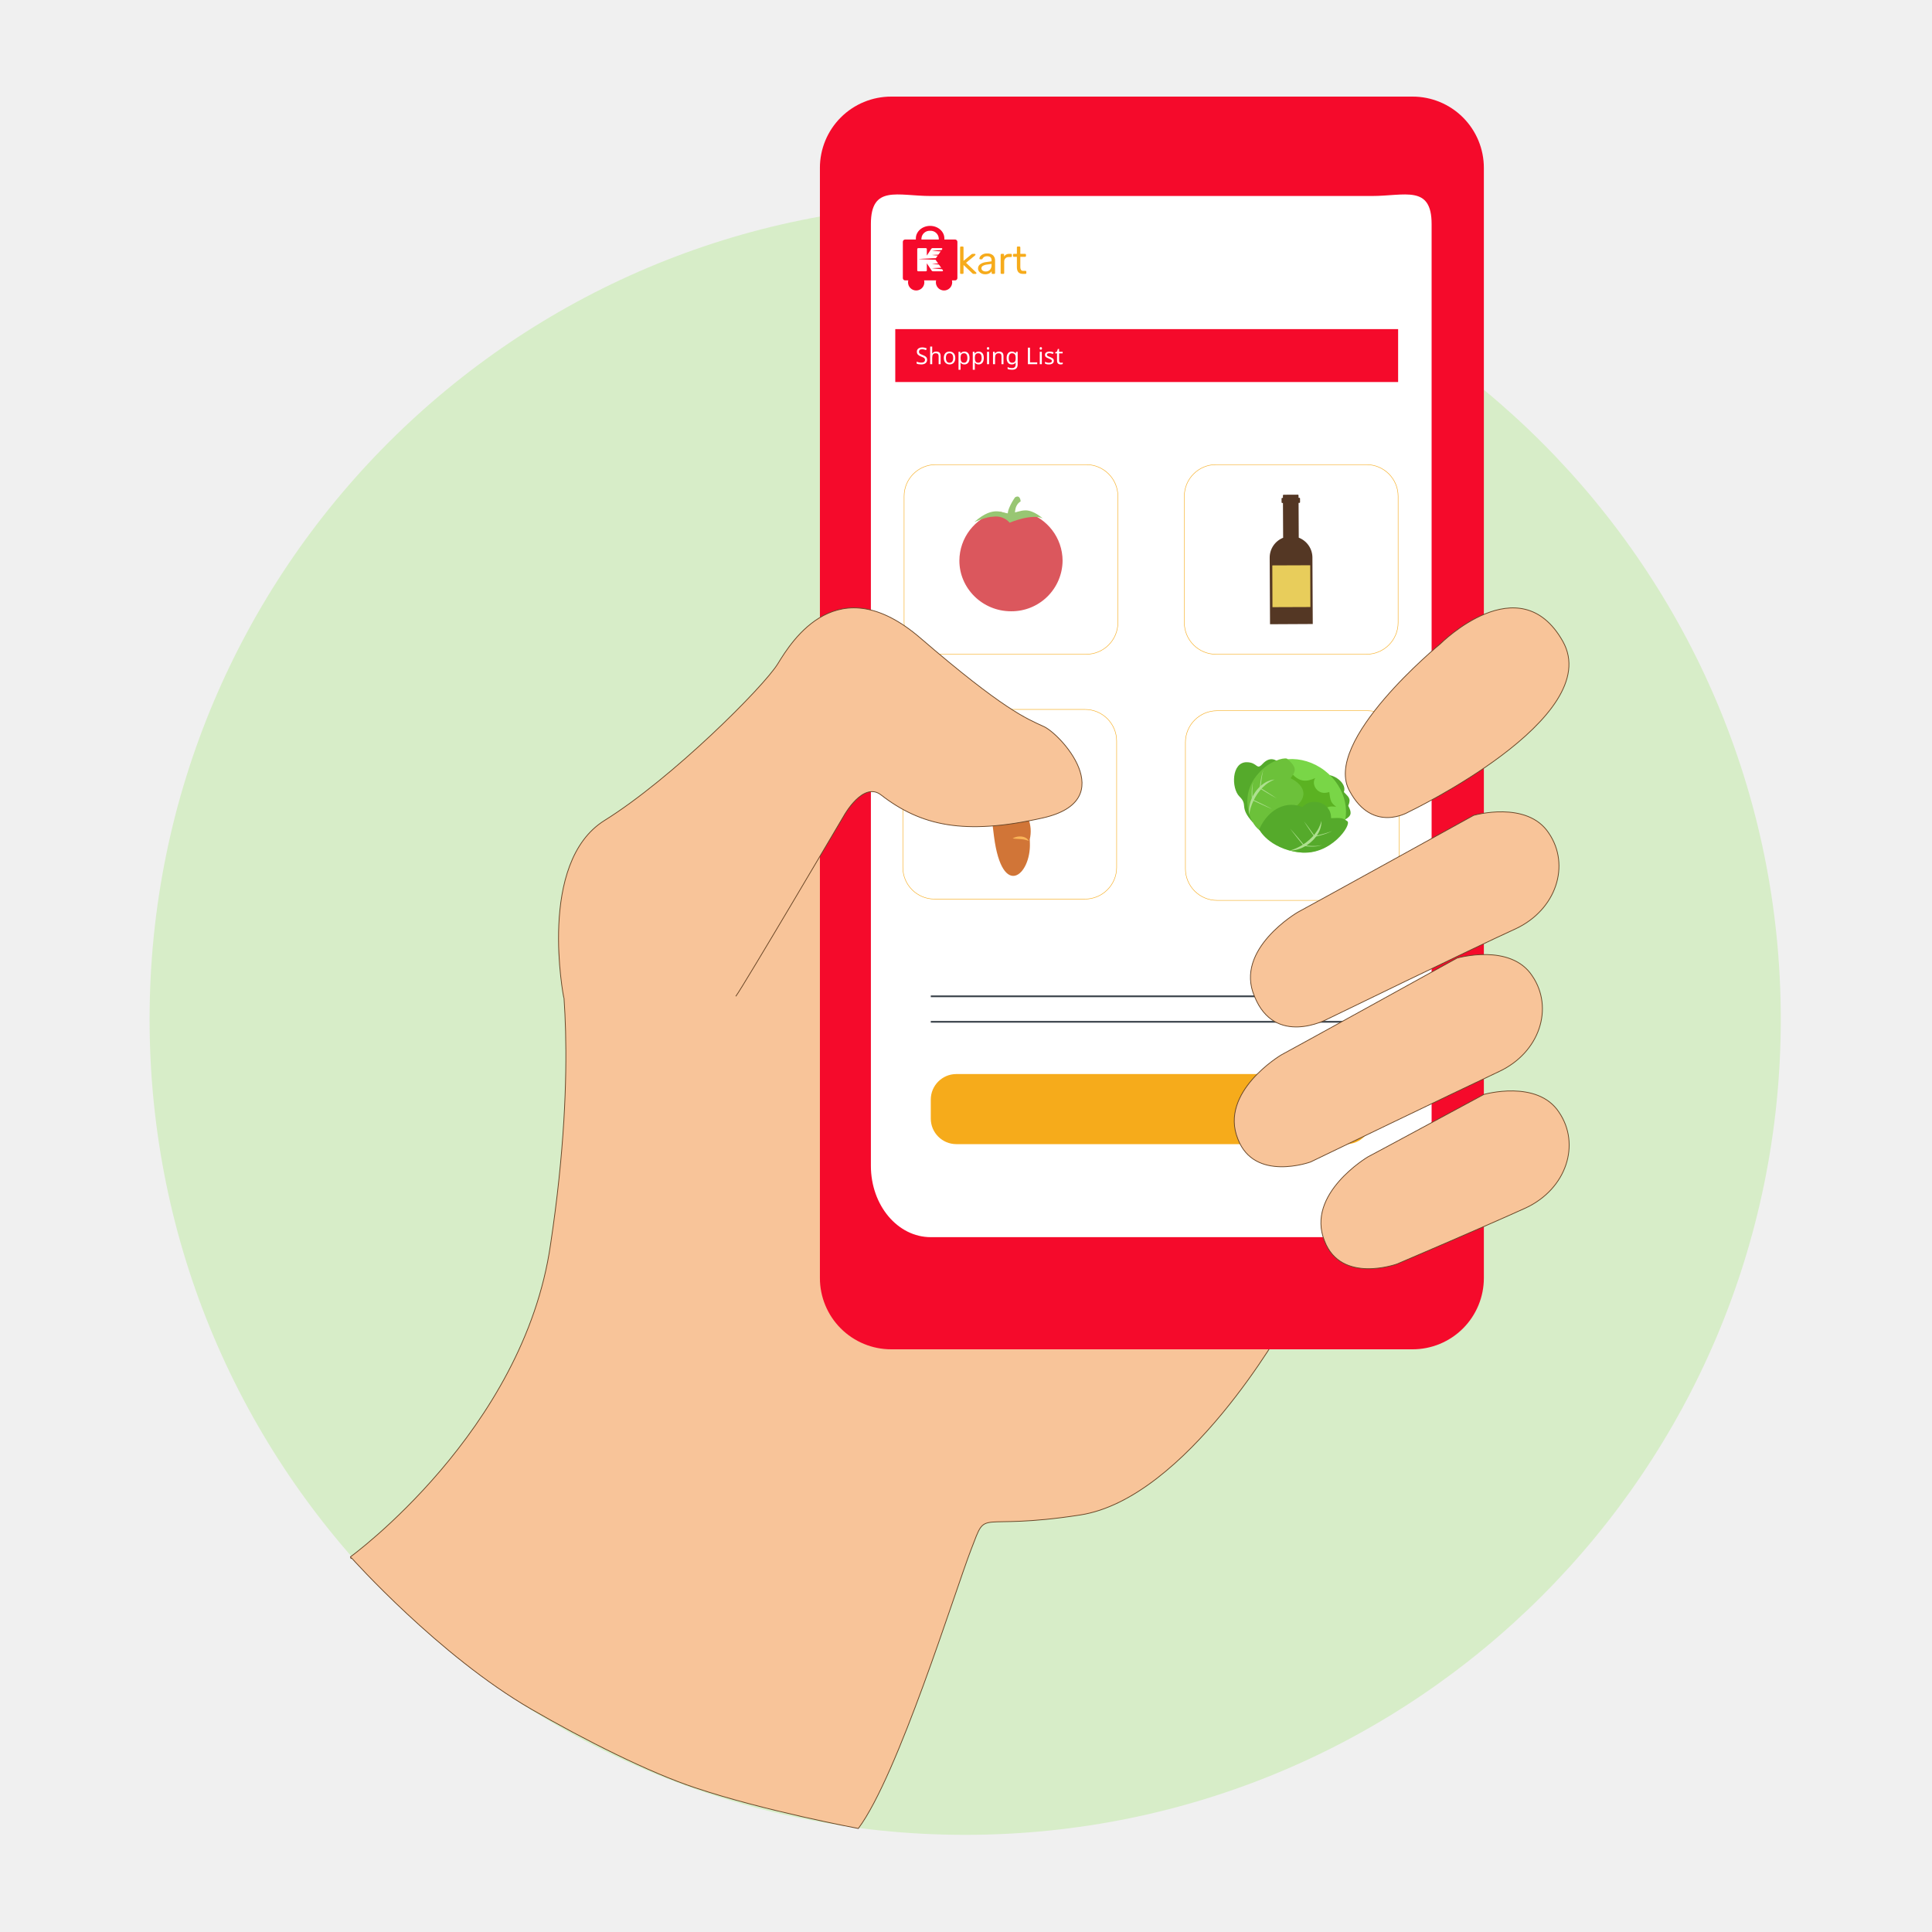
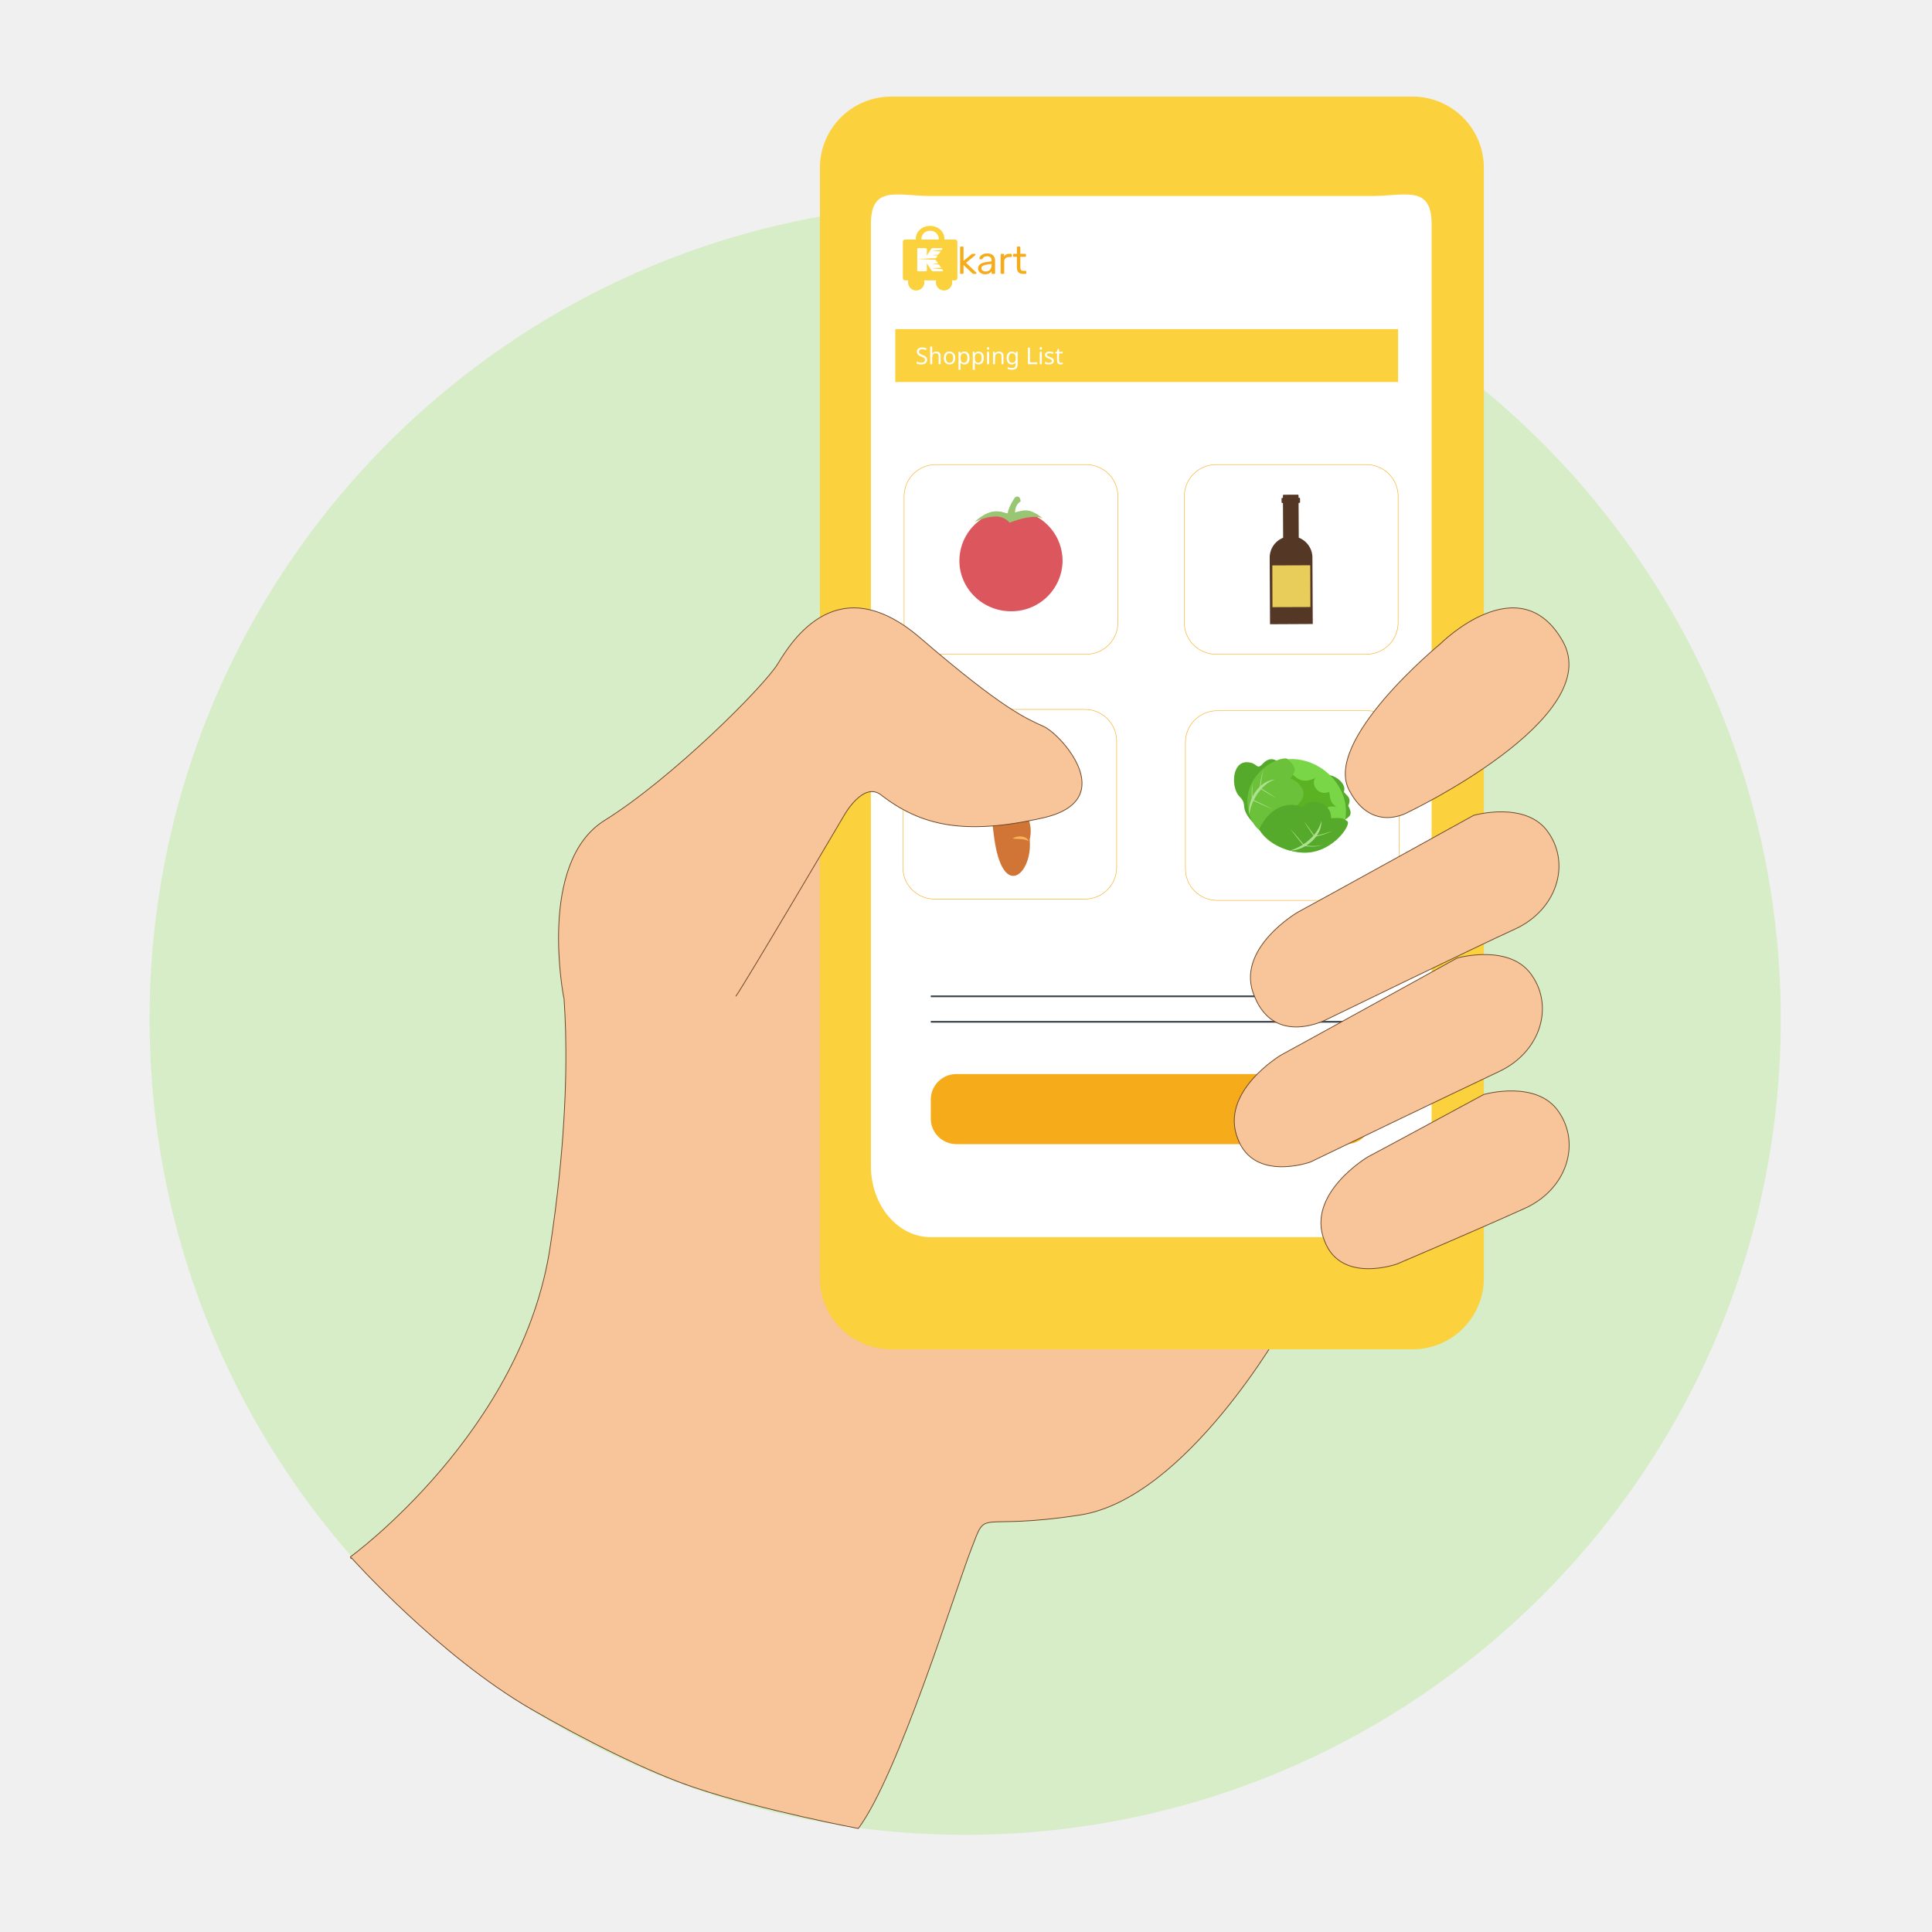
<svg xmlns="http://www.w3.org/2000/svg" width="360" height="360" viewBox="0 0 1000 1000">
  <defs>
    <style>
      .cls-1 {
        clip-path: url(#clip-Orange_Step_1);
      }

      .cls-2 {
        fill: #F6AB1B;
      }

      .cls-3, .cls-8 {
-         fill: #f50a2b;
+         fill: #FBD13E;
      }

      .cls-4 {
-         fill: #f50a2b;
+         fill: #FBD13E;
      }

      .cls-10, .cls-22, .cls-5 {
        fill: #FFFFFF;
      }

      .cls-6 {
        fill: #d7edc8;
      }

      .cls-7 {
        fill: #f8c499;
        stroke: #684526;
        stroke-width: 0.4px;
      }

      .cls-10, .cls-7, .cls-9 {
        stroke-miterlimit: 10;
      }

      .cls-8 {
        fill-rule: evenodd;
      }

      .cls-9 {
        fill: none;
        stroke: #3C444C;
        stroke-width: 0.893px;
      }

      .cls-10 {
        stroke: #F6AB1B;
        stroke-width: 0.25px;
      }

      .cls-11 {
        fill: #98c673;
      }

      .cls-12 {
        fill: #db575d;
      }

      .cls-13 {
        fill: #543724;
      }

      .cls-14 {
        fill: #e8cd5b;
      }

      .cls-15 {
        fill: #55aa2b;
      }

      .cls-16 {
        fill: #79d647;
      }

      .cls-17 {
        fill: #5bb222;
      }

      .cls-18 {
        fill: #6cc13a;
      }

      .cls-19 {
        fill: #aee090;
      }

      .cls-20 {
        fill: #d17537;
      }

      .cls-21 {
        fill: #f9b458;
      }

      .cls-22 {
        font-size: 12px;
        font-family: Rubik-Regular, Rubik;
      }
    </style>
    <clipPath id="clip-Orange_Step_1">
      <rect width="1000" height="1000" />
    </clipPath>
  </defs>
  <g id="Orange_Step_1" data-name="Orange Step_1" class="cls-1">
    <g id="Group_1611" data-name="Group 1611" transform="translate(0 -0.286)">
      <g id="Group_662" data-name="Group 662" transform="translate(622.395 186.373)">
        <path id="Path_998" data-name="Path 998" class="cls-2" d="M-246.25,391.558a.856.856,0,0,1-.251-.637V365.308a.846.846,0,0,1,.251-.656.9.9,0,0,1,.636-.231h1.658a.864.864,0,0,1,.636.251.861.861,0,0,1,.251.636V378.77l7.715-6.365a7.041,7.041,0,0,1,.81-.54,1.735,1.735,0,0,1,.734-.115h1.929a.757.757,0,0,1,.559.212.812.812,0,0,1,.212.6,1.052,1.052,0,0,1-.425.733l-9.027,7.407,9.992,9.566a1.164,1.164,0,0,1,.425.734.828.828,0,0,1-.212.579.725.725,0,0,1-.559.23h-1.89a2.148,2.148,0,0,1-.829-.115,3.187,3.187,0,0,1-.714-.54l-8.718-8.255v8.023a.86.86,0,0,1-.251.637.861.861,0,0,1-.636.251h-1.658A.86.86,0,0,1-246.25,391.558Z" transform="translate(246.502 -364.421)" />
        <path id="Path_999" data-name="Path 999" class="cls-2" d="M-240.29,385.533a6.506,6.506,0,0,1-2.546-2.1,4.982,4.982,0,0,1-.946-2.952,5.05,5.05,0,0,1,2.084-4.166,12.025,12.025,0,0,1,5.67-2.159l5.787-.811v-1.119q0-3.972-4.591-3.973a5.1,5.1,0,0,0-2.854.714,4.562,4.562,0,0,0-1.582,1.678,1.243,1.243,0,0,1-.328.521.766.766,0,0,1-.483.135h-1.505a.814.814,0,0,1-.6-.251.81.81,0,0,1-.251-.6,3.761,3.761,0,0,1,.83-2.065,6.717,6.717,0,0,1,2.565-2.044,9.419,9.419,0,0,1,4.244-.868q4.319,0,6.192,2.006a7.072,7.072,0,0,1,1.871,5.015v12.537a.86.86,0,0,1-.251.637.857.857,0,0,1-.636.251h-1.7a.8.8,0,0,1-.617-.251.9.9,0,0,1-.232-.637v-1.7a6.51,6.51,0,0,1-2.47,2.122,8.971,8.971,0,0,1-4.165.848A7.938,7.938,0,0,1-240.29,385.533Zm8.429-3.7a6.619,6.619,0,0,0,1.621-4.822v-1.081l-4.514.656a10.53,10.53,0,0,0-4.2,1.312,2.708,2.708,0,0,0-1.427,2.315,2.735,2.735,0,0,0,1.293,2.431,5.456,5.456,0,0,0,3.066.849A5.563,5.563,0,0,0-231.862,381.829Z" transform="translate(261.72 -358.529)" />
        <path id="Path_1000" data-name="Path 1000" class="cls-2" d="M-240.1,385.341a.855.855,0,0,1-.252-.637V366.458a.926.926,0,0,1,.252-.656.831.831,0,0,1,.636-.27h1.619a.916.916,0,0,1,.676.25.913.913,0,0,1,.25.675v1.7q1.582-2.623,5.364-2.623h1.5a.887.887,0,0,1,.656.231.887.887,0,0,1,.232.656v1.427a.9.9,0,0,1-.232.637.849.849,0,0,1-.656.25h-2.2a4.468,4.468,0,0,0-3.336,1.234,4.578,4.578,0,0,0-1.216,3.356V384.7a.828.828,0,0,1-.269.637.926.926,0,0,1-.656.251h-1.736A.855.855,0,0,1-240.1,385.341Z" transform="translate(280.931 -358.203)" />
        <path id="Path_1001" data-name="Path 1001" class="cls-2" d="M-234.582,385.058V374.72h-3.047a.833.833,0,0,1-.617-.232.834.834,0,0,1-.232-.617v-1.234a.9.9,0,0,1,.232-.637.8.8,0,0,1,.617-.25h3.047v-6.443a.9.9,0,0,1,.232-.636.8.8,0,0,1,.616-.251h1.7a.861.861,0,0,1,.636.251.867.867,0,0,1,.251.636v6.443h4.784a.864.864,0,0,1,.636.25.862.862,0,0,1,.251.637v1.234a.8.8,0,0,1-.251.617.9.9,0,0,1-.636.232h-4.784v10.068a5.6,5.6,0,0,0,.636,2.97,2.379,2.379,0,0,0,2.179,1h2.352a.8.8,0,0,1,.617.251.9.9,0,0,1,.231.637v1.272a.9.9,0,0,1-.231.637.8.8,0,0,1-.617.251H-228.6Q-234.582,391.81-234.582,385.058Z" transform="translate(291.404 -364.421)" />
      </g>
      <g id="Group_668" data-name="Group 668" transform="translate(565.103 165.722)">
        <g id="Group_666" data-name="Group 666" transform="translate(0 0)">
          <g id="Group_665" data-name="Group 665">
            <g id="Group_663" data-name="Group 663" transform="translate(5.187 48.298)">
              <path id="Wheel_2_5_" class="cls-3" d="M-246.232,368.612a8.169,8.169,0,0,1,8.167,8.168,8.168,8.168,0,0,1-8.167,8.168,8.169,8.169,0,0,1-8.169-8.168A8.169,8.169,0,0,1-246.232,368.612Z" transform="translate(254.401 -368.612)" />
              <path id="Wheel_1_5_" class="cls-3" d="M-242.009,368.612a8.169,8.169,0,0,1,8.169,8.168,8.169,8.169,0,0,1-8.169,8.168,8.144,8.144,0,0,1-6.128-2.77,8.153,8.153,0,0,1-1.658-2.927,8.18,8.18,0,0,1-.38-2.471A8.169,8.169,0,0,1-242.009,368.612Z" transform="translate(278.049 -368.612)" />
            </g>
            <path id="Cart_5_" class="cls-4" d="M-203.094,374.927h-10.534v-1.089c0-6.93-6.39-12.548-14.269-12.548s-14.267,5.617-14.267,12.548v1.089H-252.7a2.347,2.347,0,0,0-2.487,2.182v36.546a2.344,2.344,0,0,0,2.487,2.181h49.606a2.345,2.345,0,0,0,2.489-2.181V377.109A2.347,2.347,0,0,0-203.094,374.927Zm-16.122,0h-17.363v-1.089c0-4.221,3.884-7.636,8.683-7.636s8.68,3.415,8.68,7.636Z" transform="translate(255.187 -361.29)" />
            <g id="Group_664" data-name="Group 664" transform="translate(14.414 22.264)">
              <path id="Path_1002" data-name="Path 1002" class="cls-5" d="M-252.69,387.574a.8.8,0,0,1-.313-.627V365.56a.8.8,0,0,1,.313-.631,1.115,1.115,0,0,1,.743-.264h7.478a1.112,1.112,0,0,1,.743.264.8.8,0,0,1,.313.631v6.555l4.424-6.721a1.726,1.726,0,0,1,1.567-.729h8.651a.9.9,0,0,1,.605.216.653.653,0,0,1,.256.513.618.618,0,0,1-.118.365l-7.047,10,7.712,10.992a.531.531,0,0,1,.117.367.65.65,0,0,1-.253.511.914.914,0,0,1-.606.214h-8.925a1.964,1.964,0,0,1-1.057-.246,1.656,1.656,0,0,1-.548-.515l-4.778-7.218v7.087a.8.8,0,0,1-.313.627,1.1,1.1,0,0,1-.743.265h-7.478A1.1,1.1,0,0,1-252.69,387.574Z" transform="translate(253.002 -364.665)" />
            </g>
          </g>
        </g>
        <g id="Group_667" data-name="Group 667" transform="translate(15.364 24.24)">
          <path id="Path_1003" data-name="Path 1003" class="cls-4" d="M-233.4,367.893c.012-1.778-17.378-.439-17.378-.439S-233.407,369.643-233.4,367.893Z" transform="translate(264.522 -353.741)" />
          <path id="Path_1004" data-name="Path 1004" class="cls-4" d="M-225.591,366.949c-.14-1.778-27.267.111-27.267.111S-225.451,368.7-225.591,366.949Z" transform="translate(252.858 -358.125)" />
          <path id="Path_1005" data-name="Path 1005" class="cls-4" d="M-233.4,366.555c.012-1.774-17.378-.441-17.378-.441S-233.407,368.3-233.4,366.555Z" transform="translate(264.522 -361.224)" />
          <path id="Path_1006" data-name="Path 1006" class="cls-4" d="M-233.4,368.561c.013-1.777-17.377-.44-17.377-.44S-233.407,370.31-233.4,368.561Z" transform="translate(264.523 -350)" />
          <path id="Path_1007" data-name="Path 1007" class="cls-4" d="M-233.4,365.886c.012-1.774-17.378-.441-17.378-.441S-233.407,367.632-233.4,365.886Z" transform="translate(264.522 -364.965)" />
        </g>
      </g>
      <path id="Path_1008" data-name="Path 1008" class="cls-6" d="M515.185,774.342c0,233.149-189,422.153-422.153,422.153s-422.153-189-422.153-422.153,189-422.153,422.153-422.153,422.153,189,422.153,422.153" transform="translate(406.548 -246.496)" />
      <path id="Path_1009" data-name="Path 1009" class="cls-7" d="M-313.361,867.92S-223.74,802.882-209.8,706.31c14.605-96.572,4.647-148.471,4.647-148.471s-4.647-41.388,29.874-63.067c35.185-21.68,82.982-68.98,90.285-80.8s31.2-49.928,74.352-13.139,55.1,41.388,63.731,45.329c8.63,3.285,41.159,38.1,0,47.3s-62.4,2.628-84.31-11.825-19.252,10.511-19.252,10.511,3.319,30.876,0,35.475-1.991,216.136-1.991,216.136L169.93,747.7s-50.453,90-105.554,98.542-47.8-4.6-56.428,17.738-37.84,116.937-58.42,144.529c0,0-49.126-9.2-84.31-21.023-23.9-7.884-57.756-24.965-84.974-40.731-47.8-27.592-92.94-78.177-92.94-78.177C-313.361,867.92-312.7,869.891-313.361,867.92Z" transform="translate(494.743 -61.806)" />
      <path id="Path_1010" data-name="Path 1010" class="cls-8" d="M67.138,955.252A36.878,36.878,0,0,1,30.2,992.19H-239.583a36.878,36.878,0,0,1-36.938-36.939V380.728a36.878,36.878,0,0,1,36.938-36.938H30.2a36.878,36.878,0,0,1,36.938,36.938Z" transform="translate(700.905 -293.503)" />
      <path id="Path_1011" data-name="Path 1011" class="cls-5" d="M-12.633,891.174H-241.519c-17.15,0-31-16.49-31-36.938V366.78c0-20.448,13.852-14.512,31-14.512H-13.292c17.15,0,31-5.937,31,14.512V854.235C18.369,874.684,4.517,891.174-12.633,891.174Z" transform="translate(723.29 -250.533)" />
      <path id="Path_1012" data-name="Path 1012" class="cls-2" d="M-52.787,456.768H-254.629a13.231,13.231,0,0,1-13.192-13.192v-9.894a13.231,13.231,0,0,1,13.192-13.192H-52.787a13.231,13.231,0,0,1,13.192,13.192v9.894A13.231,13.231,0,0,1-52.787,456.768Z" transform="translate(749.592 135.721)" />
      <path id="Path_1013" data-name="Path 1013" class="cls-7" d="M-212.9,455.957c2.638-1.319,60.025-32.321,60.025-32.321s27.7-7.915,38.917,9.235c11.213,16.49,3.958,39.577-17.15,49.471-21.767,9.894-66.621,29.023-66.621,29.023s-29.023,10.554-37.6-11.873C-245.218,475.086-212.9,455.957-212.9,455.957Z" transform="translate(920.915 143.128)" />
      <line id="Line_9" data-name="Line 9" class="cls-9" x2="228.227" transform="translate(481.771 515.973)" />
      <line id="Line_10" data-name="Line 10" class="cls-9" x2="228.227" transform="translate(481.771 529.166)" />
      <path id="Path_1014" data-name="Path 1014" class="cls-7" d="M-219.7,463.067c2.638-1.319,91.027-50.131,91.027-50.131s27.7-7.916,38.917,9.235c11.213,16.49,3.958,39.577-17.15,49.471s-97.623,46.833-97.623,46.833-29.023,10.554-37.6-11.873C-252.018,482.2-219.7,463.067-219.7,463.067Z" transform="translate(882.861 83.249)" />
      <g id="Group_670" data-name="Group 670" transform="translate(496.945 127.884)">
        <path id="Path_1015" data-name="Path 1015" class="cls-2" d="M-265.39,369.592a.441.441,0,0,1-.13-.329V356.012a.436.436,0,0,1,.13-.339.467.467,0,0,1,.329-.12h.858a.445.445,0,0,1,.329.13.447.447,0,0,1,.13.329v6.964l3.991-3.292a3.627,3.627,0,0,1,.419-.279.887.887,0,0,1,.379-.06h1a.4.4,0,0,1,.29.109.417.417,0,0,1,.109.309.543.543,0,0,1-.22.379l-4.669,3.832,5.169,4.949a.6.6,0,0,1,.22.38.432.432,0,0,1-.109.3.375.375,0,0,1-.29.119h-.978a1.11,1.11,0,0,1-.429-.06,1.65,1.65,0,0,1-.369-.279l-4.51-4.27v4.15a.443.443,0,0,1-.13.329.443.443,0,0,1-.329.13h-.858A.44.44,0,0,1-265.39,369.592Z" transform="translate(265.52 -355.553)" />
        <path id="Path_1016" data-name="Path 1016" class="cls-2" d="M-262.307,366.475a3.374,3.374,0,0,1-1.317-1.088,2.579,2.579,0,0,1-.489-1.527,2.613,2.613,0,0,1,1.079-2.156,6.218,6.218,0,0,1,2.933-1.117l2.994-.42v-.579q0-2.055-2.374-2.055a2.637,2.637,0,0,0-1.476.369,2.362,2.362,0,0,0-.819.868.653.653,0,0,1-.17.27.4.4,0,0,1-.249.07h-.778a.42.42,0,0,1-.309-.13.419.419,0,0,1-.13-.309,1.946,1.946,0,0,1,.429-1.068,3.483,3.483,0,0,1,1.326-1.057,4.882,4.882,0,0,1,2.2-.449,4.226,4.226,0,0,1,3.2,1.037,3.661,3.661,0,0,1,.967,2.594v6.485a.443.443,0,0,1-.13.329.443.443,0,0,1-.33.13h-.878a.411.411,0,0,1-.319-.13.464.464,0,0,1-.12-.329v-.878a3.367,3.367,0,0,1-1.278,1.1,4.633,4.633,0,0,1-2.155.439A4.109,4.109,0,0,1-262.307,366.475Zm4.36-1.916a3.423,3.423,0,0,0,.838-2.494v-.559l-2.335.34a5.439,5.439,0,0,0-2.175.679,1.4,1.4,0,0,0-.739,1.2,1.415,1.415,0,0,0,.669,1.257,2.822,2.822,0,0,0,1.586.439A2.881,2.881,0,0,0-257.947,364.559Z" transform="translate(273.393 -352.505)" />
        <path id="Path_1017" data-name="Path 1017" class="cls-2" d="M-262.208,366.375a.441.441,0,0,1-.13-.329v-9.439a.483.483,0,0,1,.13-.34.429.429,0,0,1,.329-.139h.838a.472.472,0,0,1,.35.13.473.473,0,0,1,.129.349v.878a2.978,2.978,0,0,1,2.775-1.357h.778a.458.458,0,0,1,.339.119.46.46,0,0,1,.12.339v.738a.469.469,0,0,1-.12.33.438.438,0,0,1-.339.13h-1.138a2.311,2.311,0,0,0-1.726.639,2.37,2.37,0,0,0-.629,1.736v5.887a.427.427,0,0,1-.139.329.478.478,0,0,1-.339.13h-.9A.445.445,0,0,1-262.208,366.375Z" transform="translate(283.331 -352.336)" />
        <path id="Path_1018" data-name="Path 1018" class="cls-2" d="M-259.354,366.23v-5.347h-1.576a.432.432,0,0,1-.32-.12.43.43,0,0,1-.119-.319V359.8a.466.466,0,0,1,.119-.329.415.415,0,0,1,.32-.13h1.576v-3.333a.465.465,0,0,1,.12-.329.413.413,0,0,1,.319-.13h.879a.445.445,0,0,1,.329.13.447.447,0,0,1,.13.329v3.333h2.475a.447.447,0,0,1,.329.13.449.449,0,0,1,.13.329v.639a.412.412,0,0,1-.13.319.467.467,0,0,1-.329.12h-2.475v5.208a2.9,2.9,0,0,0,.329,1.537,1.229,1.229,0,0,0,1.128.519h1.216a.413.413,0,0,1,.32.13.467.467,0,0,1,.119.329v.658a.464.464,0,0,1-.119.329.412.412,0,0,1-.32.13h-1.356Q-259.355,369.722-259.354,366.23Z" transform="translate(288.749 -355.553)" />
      </g>
      <g id="Group_676" data-name="Group 676" transform="translate(467.308 117.202)">
        <g id="Group_674" data-name="Group 674" transform="translate(0 0)">
          <g id="Group_673" data-name="Group 673">
            <g id="Group_671" data-name="Group 671" transform="translate(2.683 24.985)">
              <path id="Wheel_2_3_" class="cls-3" d="M-265.381,357.722a4.226,4.226,0,0,1,4.225,4.226,4.226,4.226,0,0,1-4.225,4.225,4.225,4.225,0,0,1-4.225-4.225A4.225,4.225,0,0,1-265.381,357.722Z" transform="translate(269.607 -357.722)" />
              <path id="Wheel_1_3_" class="cls-3" d="M-263.2,357.722a4.226,4.226,0,0,1,4.226,4.226,4.226,4.226,0,0,1-4.226,4.225,4.212,4.212,0,0,1-3.17-1.433,4.214,4.214,0,0,1-.858-1.515,4.249,4.249,0,0,1-.2-1.278A4.225,4.225,0,0,1-263.2,357.722Z" transform="translate(281.84 -357.722)" />
            </g>
            <path id="Cart_3_" class="cls-4" d="M-243.066,360.988h-5.449v-.563c0-3.585-3.306-6.491-7.381-6.491s-7.38,2.906-7.38,6.491v.563h-5.451a1.214,1.214,0,0,0-1.286,1.129v18.906a1.213,1.213,0,0,0,1.286,1.128h25.662a1.214,1.214,0,0,0,1.288-1.128V362.117A1.216,1.216,0,0,0-243.066,360.988Zm-8.34,0h-8.982v-.563a4.245,4.245,0,0,1,4.491-3.951,4.244,4.244,0,0,1,4.49,3.951v.563Z" transform="translate(270.014 -353.934)" />
            <g id="Group_672" data-name="Group 672" transform="translate(7.455 11.517)">
              <path id="Path_1019" data-name="Path 1019" class="cls-5" d="M-268.722,367.531a.412.412,0,0,1-.162-.324V356.143a.415.415,0,0,1,.162-.327.578.578,0,0,1,.385-.136h3.869a.578.578,0,0,1,.384.136.416.416,0,0,1,.162.327v3.391l2.289-3.477a.894.894,0,0,1,.811-.377h4.476a.466.466,0,0,1,.313.112.337.337,0,0,1,.133.265.324.324,0,0,1-.06.189l-3.646,5.172,3.989,5.686a.274.274,0,0,1,.061.19.338.338,0,0,1-.131.264.474.474,0,0,1-.313.111h-4.617a1.014,1.014,0,0,1-.547-.127.86.86,0,0,1-.284-.266l-2.471-3.734v3.667a.41.41,0,0,1-.162.324.566.566,0,0,1-.384.136h-3.869A.566.566,0,0,1-268.722,367.531Z" transform="translate(268.883 -355.68)" />
            </g>
          </g>
        </g>
        <g id="Group_675" data-name="Group 675" transform="translate(7.947 12.54)">
          <path id="Path_1020" data-name="Path 1020" class="cls-4" d="M-258.741,357.35c.006-.92-8.99-.227-8.99-.227S-258.746,358.255-258.741,357.35Z" transform="translate(274.843 -350.029)" />
          <path id="Path_1021" data-name="Path 1021" class="cls-4" d="M-254.7,356.862c-.072-.92-14.106.057-14.106.057S-254.63,357.767-254.7,356.862Z" transform="translate(268.809 -352.297)" />
          <path id="Path_1022" data-name="Path 1022" class="cls-4" d="M-258.741,356.657c.006-.918-8.99-.228-8.99-.228S-258.746,357.56-258.741,356.657Z" transform="translate(274.843 -353.9)" />
          <path id="Path_1023" data-name="Path 1023" class="cls-4" d="M-258.741,357.7c.007-.919-8.989-.227-8.989-.227S-258.747,358.6-258.741,357.7Z" transform="translate(274.843 -348.094)" />
          <path id="Path_1024" data-name="Path 1024" class="cls-4" d="M-258.741,356.311c.006-.917-8.99-.227-8.99-.227S-258.746,357.214-258.741,356.311Z" transform="translate(274.843 -355.835)" />
        </g>
      </g>
      <path id="Path_1025" data-name="Path 1025" class="cls-10" d="M-153.66,470.827h-77.865a16.4,16.4,0,0,1-16.4-16.4V389.068a16.4,16.4,0,0,1,16.4-16.4h77.865a16.4,16.4,0,0,1,16.4,16.4v65.359A16.4,16.4,0,0,1-153.66,470.827Z" transform="translate(860.928 -131.893)" />
      <path id="Path_1026" data-name="Path 1026" class="cls-10" d="M-153.575,490.139H-231.44a16.4,16.4,0,0,1-16.4-16.4V408.38a16.4,16.4,0,0,1,16.4-16.4h77.866a16.4,16.4,0,0,1,16.4,16.4v65.359A16.4,16.4,0,0,1-153.575,490.139Z" transform="translate(861.408 -23.818)" />
      <path id="Path_1027" data-name="Path 1027" class="cls-10" d="M-175.65,470.827h-77.865a16.4,16.4,0,0,1-16.4-16.4V389.068a16.4,16.4,0,0,1,16.4-16.4h77.866a16.4,16.4,0,0,1,16.4,16.4v65.359A16.4,16.4,0,0,1-175.65,470.827Z" transform="translate(737.869 -131.893)" />
      <g id="Group_678" data-name="Group 678" transform="translate(496.571 257.282)">
        <path id="Path_1028" data-name="Path 1028" class="cls-11" d="M-257.863,385.788s-1.206-5.688,2.758-8.1c0,0-.172-3.791-2.93-2.068,0,0-5,7.066-3.447,10Z" transform="translate(286.819 -375.171)" />
        <path id="Path_1029" data-name="Path 1029" class="cls-12" d="M-265.577,401.68a26.217,26.217,0,0,1,19.3-25.164c2.413-.689,4.826,1.206,7.411,1.206s5-1.9,7.411-1.206a26.217,26.217,0,0,1,19.3,25.164,26.411,26.411,0,0,1-26.714,26.2C-253.683,427.878-265.577,415.986-265.577,401.68Z" transform="translate(265.577 -368.484)" />
        <path id="Path_1030" data-name="Path 1030" class="cls-11" d="M-264.4,382.29s6.205-2.758,9.652-2.758a9.452,9.452,0,0,1,8.618,3.1s11.375-4.826,17.063-2.241c0,0-4.481-4.137-8.79-4.137-2.93,0-4.826,1.206-8.273,1.551C-249.579,378.326-253.888,372.983-264.4,382.29Z" transform="translate(272.157 -369.087)" />
      </g>
      <path id="Path_1031" data-name="Path 1031" class="cls-13" d="M-226.177,397.288l-.094-17.993.433,0a.331.331,0,0,0,.329-.333l-.011-1.983a.331.331,0,0,0-.332-.329l-.433,0-.007-1.246a.381.381,0,0,0-.383-.379l-7.323.038a.382.382,0,0,0-.379.383l.007,1.246-.382,0a.331.331,0,0,0-.329.333l.011,1.984a.331.331,0,0,0,.332.329l.382,0,.093,17.993a11.061,11.061,0,0,0-6.964,10.331l.179,34.427,22.12-.115-.178-34.427A11.064,11.064,0,0,0-226.177,397.288Z" transform="translate(898.413 -118.702)" />
      <rect id="Rectangle_297" data-name="Rectangle 297" class="cls-14" width="19.631" height="21.611" transform="translate(658.546 292.94) rotate(-0.212)" />
      <path id="Path_1032" data-name="Path 1032" class="cls-15" d="M-234.252,428.575c-7.474-8.3-2.235-8.838-6.943-13.459-4.308-4.229-4.192-17.883,3.791-17.771,5.793.081,4.873,4.425,8.188.842s6.955-3.119,9.893,1.133c1.607,2.326-11.048,21.072-11.048,21.072Z" transform="translate(882.749 -2.538)" />
      <path id="Path_1033" data-name="Path 1033" class="cls-15" d="M-233.1,397.022c4.063.074,10.029,4.591,8.394,8.835,2.177,2.48,3.973,3.084,2.266,7.123,1.727,3.373,1.987,4.987-1.517,7.051S-237.543,399-237.314,399.1A39.515,39.515,0,0,0-233.1,397.022Z" transform="translate(920.29 4.393)" />
      <path id="Path_1034" data-name="Path 1034" class="cls-16" d="M-196.9,435.767c-7.662,10.12-23.217,11.252-34.744,2.526s-14.658-24-7-34.126,23.217-11.251,34.743-2.525S-189.242,425.646-196.9,435.767Z" transform="translate(889.403 -2.608)" />
      <path id="Path_1035" data-name="Path 1035" class="cls-17" d="M-234.819,396.375c5.269,9.417,10.779,7.485,14.486,5.862-2.3,3.142,1.183,9.457,7.249,7.2.6,4.661.811,5.664,3.6,7.628-5.667-.635-7.017,1.146-5.095,6.731,2.068,6.016-14.019,1.852-14.019,1.852l-9.051-8.166-3.1-13.275Z" transform="translate(901.11 0.773)" />
      <path id="Path_1036" data-name="Path 1036" class="cls-18" d="M-222.481,395.821c5.469,4.679,4.667,6.482,1.886,10.155,5.749,2.772,9.826,8.235,3.4,14.081s-13.454,17.1-19.383,12.887-10.676-19.073-.276-29.785C-231.581,397.129-224.52,395.241-222.481,395.821Z" transform="translate(888.588 -2.881)" />
      <path id="Path_1037" data-name="Path 1037" class="cls-15" d="M-242.054,413.384c5.241-11.468,14.848-14.782,22.449-11.506,3.867-5.107,14.933-3.038,14.773,5.7,5.437-.239,5.96-.134,8.421,1.574s-8.625,18.18-24.771,16.127S-242.054,413.384-242.054,413.384Z" transform="translate(893.785 16.184)" />
      <g id="Group_682" data-name="Group 682" transform="translate(667.617 425.226)">
        <g id="Group_681" data-name="Group 681" transform="translate(0 0)">
          <path id="Path_1038" data-name="Path 1038" class="cls-19" d="M-239.646,415.918l.26-.08c.169-.049.422-.119.731-.222s.681-.233,1.106-.383l.666-.263.727-.312c.5-.232,1.037-.485,1.587-.786s1.119-.635,1.7-.992c.57-.373,1.151-.767,1.719-1.2s1.133-.883,1.665-1.373,1.058-.985,1.542-1.5c.247-.256.472-.527.706-.785.219-.27.445-.531.648-.8.42-.532.789-1.073,1.125-1.6.163-.264.326-.521.465-.779.071-.128.147-.252.212-.378l.189-.372c.249-.487.446-.949.613-1.365s.3-.789.385-1.1.163-.56.206-.731l.072-.262s0,.094.011.271a6.809,6.809,0,0,1-.006.772,9.838,9.838,0,0,1-.13,1.2,11.724,11.724,0,0,1-.375,1.53l-.139.421c-.05.143-.108.284-.164.43-.108.294-.249.585-.387.888a15.074,15.074,0,0,1-1.036,1.817,15.779,15.779,0,0,1-1.357,1.778,18.166,18.166,0,0,1-1.619,1.642,19.208,19.208,0,0,1-1.806,1.429l-.468.32c-.157.1-.319.2-.476.3-.313.2-.638.375-.953.551a18.1,18.1,0,0,1-1.887.873,17.162,17.162,0,0,1-1.763.588c-.28.069-.547.136-.8.192l-.729.135c-.232.03-.447.061-.646.083s-.387.031-.551.045c-.332.032-.59.018-.768.023Z" transform="translate(239.646 -400.631)" />
        </g>
      </g>
      <g id="Group_684" data-name="Group 684" transform="translate(674.938 425.413)">
        <g id="Group_683" data-name="Group 683" transform="translate(0 0)">
          <path id="Path_1039" data-name="Path 1039" class="cls-19" d="M-223.988,405.648q-.528.274-1.062.537c-.176.091-.366.156-.547.235l-.553.228c-.185.072-.37.154-.558.216l-.563.2c-.376.129-.751.263-1.132.376l-1.141.347-1.149.318c-.383.106-.77.2-1.155.295s-.772.187-1.162.276l-.134.03-.079-.114-1.362-1.958c-.447-.658-.9-1.31-1.342-1.972s-.884-1.322-1.321-1.987-.869-1.333-1.288-2.01c.5.624.968,1.263,1.453,1.894s.951,1.275,1.419,1.918.933,1.288,1.4,1.933l1.379,1.946-.212-.083c.77-.169,1.54-.356,2.307-.546l1.151-.288,1.146-.307c.191-.05.383-.1.571-.158l.569-.166.571-.164c.192-.051.374-.122.563-.181l.563-.182c.187-.064.38-.113.562-.191Q-224.545,405.862-223.988,405.648Z" transform="translate(238.536 -400.66)" />
        </g>
      </g>
      <g id="Group_686" data-name="Group 686" transform="translate(667.876 429.286)">
        <g id="Group_685" data-name="Group 685" transform="translate(0 0)">
          <path id="Path_1040" data-name="Path 1040" class="cls-19" d="M-223.146,409.485l-.532.26c-.184.072-.375.13-.563.2s-.385.1-.577.151-.389.084-.584.118-.392.073-.59.089l-.593.064-.594.04c-.2.015-.4.014-.6.021s-.4.01-.6.008l-.6,0c-.4-.012-.794-.028-1.189-.054-.2-.01-.4-.028-.594-.042s-.4-.034-.593-.053c-.4-.042-.788-.086-1.185-.144l-.075-.011-.051-.061c-.6-.72-1.184-1.449-1.774-2.174l-.879-1.094-.875-1.1q-.871-1.1-1.73-2.21l-.851-1.117q-.426-.557-.844-1.123.473.52.934,1.049l.926,1.055q.92,1.061,1.825,2.132l.9,1.075.9,1.078c.594.722,1.193,1.441,1.78,2.169l-.125-.072c.383.059.775.106,1.165.15s.78.084,1.172.117.783.059,1.175.08l.588.026c.2.011.392.013.588.015s.392.009.588,0l.588-.009.587-.033c.2-.007.39-.034.585-.052s.391-.037.583-.075.39-.057.578-.107.379-.1.568-.151Z" transform="translate(239.607 -401.247)" />
        </g>
      </g>
      <g id="Group_688" data-name="Group 688" transform="translate(646.467 403.76)">
        <g id="Group_687" data-name="Group 687" transform="translate(0 0)">
          <path id="Path_1041" data-name="Path 1041" class="cls-19" d="M-242.717,415.483l-.036-.27c-.017-.176-.064-.432-.073-.765-.007-.165-.023-.352-.024-.553s0-.418,0-.651.028-.48.043-.741.057-.533.091-.819a17.2,17.2,0,0,1,.363-1.823,18.026,18.026,0,0,1,.631-1.981c.136-.334.267-.678.427-1.014.078-.168.153-.34.236-.509l.259-.5a19.391,19.391,0,0,1,1.193-1.97,18.135,18.135,0,0,1,1.427-1.812,15.846,15.846,0,0,1,1.594-1.568,15.035,15.035,0,0,1,1.673-1.255c.284-.174.555-.35.833-.495.138-.073.271-.149.406-.216l.4-.191a11.821,11.821,0,0,1,1.471-.563,9.754,9.754,0,0,1,1.175-.279,6.67,6.67,0,0,1,.765-.1l.27-.023-.251.1c-.164.065-.4.159-.7.3s-.649.31-1.045.519-.826.471-1.278.779l-.346.234c-.116.081-.23.171-.348.258-.239.17-.473.364-.715.558-.478.4-.968.832-1.443,1.316-.243.235-.473.492-.714.743s-.468.522-.69.8c-.456.545-.892,1.122-1.3,1.718s-.792,1.21-1.154,1.823-.675,1.243-.974,1.856c-.282.619-.555,1.22-.772,1.808s-.414,1.148-.581,1.673q-.115.4-.219.76t-.177.695c-.1.44-.189.825-.242,1.145s-.1.579-.129.753S-242.717,415.483-242.717,415.483Z" transform="translate(242.852 -397.377)" />
        </g>
      </g>
      <g id="Group_690" data-name="Group 690" transform="translate(652.017 398.905)">
        <g id="Group_689" data-name="Group 689" transform="translate(0 0)">
          <path id="Path_1042" data-name="Path 1042" class="cls-19" d="M-240.124,396.641l-.159.574-.14.577c-.048.191-.082.387-.123.58s-.076.388-.11.582-.075.388-.106.584l-.1.585c-.057.392-.124.781-.175,1.173-.108.783-.215,1.567-.3,2.354s-.182,1.573-.252,2.357l-.1-.194,2.137,1.328c.709.45,1.421.892,2.125,1.349s1.41.91,2.111,1.371,1.4.926,2.09,1.406c-.739-.4-1.464-.823-2.2-1.234s-1.452-.841-2.174-1.269-1.441-.86-2.161-1.29l-2.148-1.311-.109-.067.013-.127c.039-.4.082-.792.128-1.187s.093-.789.148-1.183c.111-.787.226-1.574.373-2.355.069-.391.147-.782.228-1.171l.13-.582c.042-.194.092-.387.14-.58s.1-.385.156-.576.1-.383.169-.572l.186-.567Z" transform="translate(242.011 -396.641)" />
        </g>
      </g>
      <g id="Group_692" data-name="Group 692" transform="translate(647.857 405.207)">
        <g id="Group_691" data-name="Group 691">
          <path id="Path_1043" data-name="Path 1043" class="cls-19" d="M-241.817,397.6c-.053.182-.1.365-.144.55s-.081.369-.11.555-.058.373-.082.56-.042.375-.058.563c-.068.751-.09,1.506-.1,2.26s.018,1.509.053,2.263.086,1.509.16,2.255l-.115-.163c.864.4,1.722.813,2.583,1.221l1.287.62,1.285.625q1.282.63,2.558,1.274l1.271.653q.636.325,1.267.662-.662-.271-1.317-.556l-1.313-.565q-1.309-.573-2.611-1.162l-1.3-.593-1.3-.6c-.863-.4-1.728-.8-2.586-1.215l-.1-.05-.011-.113c-.069-.763-.113-1.521-.13-2.283s-.018-1.523.017-2.284c.015-.381.042-.761.076-1.141s.078-.758.139-1.135q.045-.282.1-.563c.039-.187.077-.373.125-.558s.1-.369.154-.55S-241.888,397.773-241.817,397.6Z" transform="translate(242.642 -397.596)" />
        </g>
      </g>
      <path id="Path_1044" data-name="Path 1044" class="cls-10" d="M-175.748,490.037h-77.865a16.4,16.4,0,0,1-16.4-16.4V408.278a16.4,16.4,0,0,1,16.4-16.4h77.866a16.4,16.4,0,0,1,16.4,16.4v65.359A16.4,16.4,0,0,1-175.748,490.037Z" transform="translate(737.321 -24.39)" />
      <g id="Group_694" data-name="Group 694" transform="translate(511.774 379.495)">
        <path id="Path_1045" data-name="Path 1045" class="cls-20" d="M-260.538,447.557c-1.989-15.18-6.469-54.872,3.553-53.838,3.7.381,8.751,5.107,8.891,13.7a15.322,15.322,0,0,1,2.292,9.591c1.545,3.751,2.384,6.732,1.834,11.167a14.281,14.281,0,0,1,1.14,9.9,17.991,17.991,0,0,1,.785,10.863c.03.644.054,1.263.075,1.853C-241.4,467.542-256.264,480.159-260.538,447.557Z" transform="translate(263.272 -393.698)" />
        <path id="Path_1046" data-name="Path 1046" class="cls-21" d="M-262.327,396.481s.122-.083.344-.2c.112-.058.243-.129.4-.2s.343-.139.545-.212.425-.131.661-.193.493-.109.76-.146a7.518,7.518,0,0,1,.833-.072,8.136,8.136,0,0,1,.873.019,7.074,7.074,0,0,1,.876.138l.214.049c.071.018.14.041.21.062.138.046.274.084.4.138s.257.11.38.166.236.127.347.191c.055.033.11.063.162.1s.1.07.149.107c.1.073.191.137.273.21s.158.146.229.216l.1.1.088.1c.055.069.107.132.151.193l.064.086c.019.029.035.058.052.085a3.178,3.178,0,0,1,.183.344s-.148-.045-.376-.134l-.089-.035-.1-.033c-.071-.022-.143-.049-.22-.075l-.118-.043-.129-.037c-.088-.025-.176-.055-.268-.083s-.192-.051-.292-.077c-.051-.012-.1-.028-.15-.042s-.1-.022-.158-.034c-.107-.021-.212-.05-.323-.071s-.225-.04-.338-.063-.233-.034-.35-.054-.238-.035-.36-.049c-.241-.037-.493-.052-.742-.082-.254-.014-.5-.044-.759-.053s-.5-.029-.75-.047-.487-.025-.716-.046-.451-.029-.656-.049-.392-.034-.563-.055-.323-.036-.449-.057C-262.18,396.518-262.327,396.481-262.327,396.481Z" transform="translate(268.564 -383.852)" />
        <path id="Path_1047" data-name="Path 1047" class="cls-21" d="M-261.992,397.923s.123-.083.344-.2c.111-.058.242-.129.4-.2s.343-.139.546-.212.424-.131.662-.193.493-.109.76-.145a7.332,7.332,0,0,1,.833-.072,8.156,8.156,0,0,1,.874.019,7.108,7.108,0,0,1,.876.138l.214.049c.071.018.14.041.21.063.138.046.274.084.4.139s.257.109.38.166.236.127.347.191c.055.033.109.063.162.1s.1.07.149.106c.1.073.19.137.273.21s.158.146.229.216l.1.1.088.1c.055.069.107.132.151.193l.064.086c.018.029.035.058.052.084a3.175,3.175,0,0,1,.183.344s-.148-.044-.376-.134l-.089-.035-.1-.033c-.071-.022-.143-.049-.22-.075l-.117-.043-.129-.037c-.087-.025-.175-.055-.268-.083s-.192-.051-.291-.077c-.05-.012-.1-.028-.15-.041s-.1-.022-.158-.034c-.107-.02-.212-.05-.322-.071s-.225-.04-.338-.063-.233-.034-.35-.054-.238-.035-.36-.049c-.241-.037-.493-.052-.742-.082-.253-.014-.5-.044-.759-.054s-.5-.029-.75-.047-.487-.025-.717-.046-.451-.029-.656-.049-.393-.034-.563-.055-.324-.036-.448-.057C-261.846,397.96-261.992,397.923-261.992,397.923Z" transform="translate(270.435 -375.781)" />
        <path id="Path_1048" data-name="Path 1048" class="cls-21" d="M-261.722,399.578s.122-.083.344-.2c.112-.058.242-.129.4-.2s.343-.139.546-.212.425-.131.662-.193.493-.109.76-.145a7.431,7.431,0,0,1,.833-.072,8.046,8.046,0,0,1,.874.019,7.045,7.045,0,0,1,.876.138l.214.049c.071.017.14.042.21.063.138.046.274.084.4.138s.257.109.38.166.236.127.347.191c.055.033.11.064.162.1s.1.07.149.107c.1.073.191.137.273.21s.159.146.229.217l.1.1c.03.036.06.071.088.1.055.069.107.131.151.193l.064.086c.019.029.035.058.052.085a3.219,3.219,0,0,1,.183.344s-.148-.044-.375-.134c-.028-.011-.059-.022-.089-.035l-.1-.033c-.071-.022-.143-.049-.22-.075l-.118-.043-.129-.037c-.088-.025-.176-.055-.268-.083s-.192-.051-.292-.077c-.05-.013-.1-.028-.149-.042s-.1-.023-.158-.034c-.107-.021-.212-.05-.323-.071s-.225-.04-.338-.062-.234-.034-.35-.054-.238-.035-.36-.049c-.241-.037-.493-.052-.742-.082-.254-.014-.5-.044-.759-.053s-.5-.029-.75-.047-.486-.024-.716-.046-.451-.029-.656-.049-.392-.034-.563-.055-.323-.036-.449-.056C-261.576,399.615-261.722,399.578-261.722,399.578Z" transform="translate(271.949 -366.517)" />
        <path id="Path_1049" data-name="Path 1049" class="cls-21" d="M-261.538,401.139s.122-.083.344-.2c.112-.058.243-.129.4-.2s.343-.139.546-.212.424-.131.662-.193.493-.109.76-.146a7.536,7.536,0,0,1,.833-.072,8.142,8.142,0,0,1,.874.019,7.078,7.078,0,0,1,.876.138l.214.049c.071.017.14.042.209.063.138.046.274.084.405.138s.257.11.379.166.236.127.347.191c.055.033.11.063.162.1s.1.07.149.107c.095.073.191.137.273.21s.159.146.229.216l.1.1c.031.036.06.071.088.1.055.069.107.132.151.193.022.03.044.059.064.086s.035.058.052.085a3.219,3.219,0,0,1,.183.344s-.148-.044-.375-.133l-.089-.035-.1-.033c-.071-.022-.143-.049-.22-.076l-.118-.043-.129-.037c-.088-.025-.176-.055-.268-.083s-.192-.051-.291-.077c-.05-.012-.1-.028-.15-.042s-.105-.022-.158-.034c-.107-.021-.212-.05-.322-.071s-.225-.04-.338-.063-.233-.034-.35-.054-.238-.035-.36-.049c-.241-.036-.493-.052-.742-.082-.254-.014-.5-.044-.759-.054s-.5-.029-.75-.047-.487-.025-.717-.046-.45-.029-.656-.049-.393-.034-.563-.055-.323-.036-.449-.057C-261.392,401.176-261.538,401.139-261.538,401.139Z" transform="translate(272.975 -357.785)" />
        <path id="Path_1050" data-name="Path 1050" class="cls-21" d="M-261.395,402.868s.123-.083.344-.2c.112-.058.243-.129.4-.2s.343-.139.545-.212.424-.131.662-.193.493-.109.76-.145a7.276,7.276,0,0,1,.833-.072,8.108,8.108,0,0,1,.874.019,7.086,7.086,0,0,1,.876.138l.214.049c.071.017.14.042.209.063.138.046.274.084.4.138s.257.109.38.166.236.127.347.191c.055.033.109.064.162.1s.1.07.15.106c.1.073.19.137.273.21s.158.146.229.216l.1.1c.031.036.061.071.088.1.055.069.107.132.151.193l.064.086c.018.029.035.058.052.085a3.222,3.222,0,0,1,.183.344s-.148-.044-.375-.134c-.028-.01-.059-.022-.089-.035l-.1-.033c-.071-.022-.143-.049-.22-.075-.039-.013-.078-.028-.117-.043l-.129-.037c-.088-.025-.176-.055-.268-.083s-.192-.051-.292-.076c-.05-.012-.1-.028-.15-.042s-.1-.022-.158-.034c-.107-.021-.212-.05-.323-.071s-.224-.04-.338-.063-.234-.034-.35-.054-.238-.035-.36-.049c-.241-.036-.493-.052-.742-.082-.254-.014-.5-.044-.759-.053s-.5-.029-.75-.047-.487-.024-.716-.046-.451-.029-.656-.049-.392-.034-.563-.055-.323-.036-.449-.056C-261.248,402.9-261.395,402.868-261.395,402.868Z" transform="translate(273.779 -348.111)" />
      </g>
      <path id="Path_1051" data-name="Path 1051" class="cls-7" d="M-294.324,585.62s-13.852-69.919,21.108-91.686,82.452-69.26,89.708-81.133,31-50.131,73.877-13.192,54.748,41.556,63.323,45.513c8.575,3.3,40.9,38.258,0,47.492s-63.323,3.958-83.771-11.873c-9.235-7.256-19.129,10.554-19.129,10.554s-52.109,88.388-56.067,93.665" transform="translate(586.126 -68.987)" />
      <path id="Path_1052" data-name="Path 1052" class="cls-7" d="M-218.227,451.867c2.638-1.319,91.027-50.131,91.027-50.131s27.7-7.916,38.917,9.234c11.213,16.49,3.958,39.577-17.15,49.471-21.767,9.894-97.623,46.833-97.623,46.833s-27.044,14.512-37.6-11.873C-251.207,471-218.227,451.867-218.227,451.867Z" transform="translate(889.966 20.572)" />
      <path id="Path_1053" data-name="Path 1053" class="cls-7" d="M-186.069,402.482s40.9-40.9,63.323-1.319-79.813,88.388-79.813,88.388S-221.029,500.765-232.9,479C-248.073,453.273-186.069,402.482-186.069,402.482Z" transform="translate(931.626 -68.987)" />
      <rect id="Rectangle_298" data-name="Rectangle 298" class="cls-3" width="260.277" height="27.39" transform="translate(463.39 170.634)" />
      <text id="Shopping_List" data-name="Shopping List" class="cls-22" transform="translate(473.846 188.792)">
        <tspan x="0" y="0">Shopping List</tspan>
      </text>
    </g>
  </g>
</svg>
